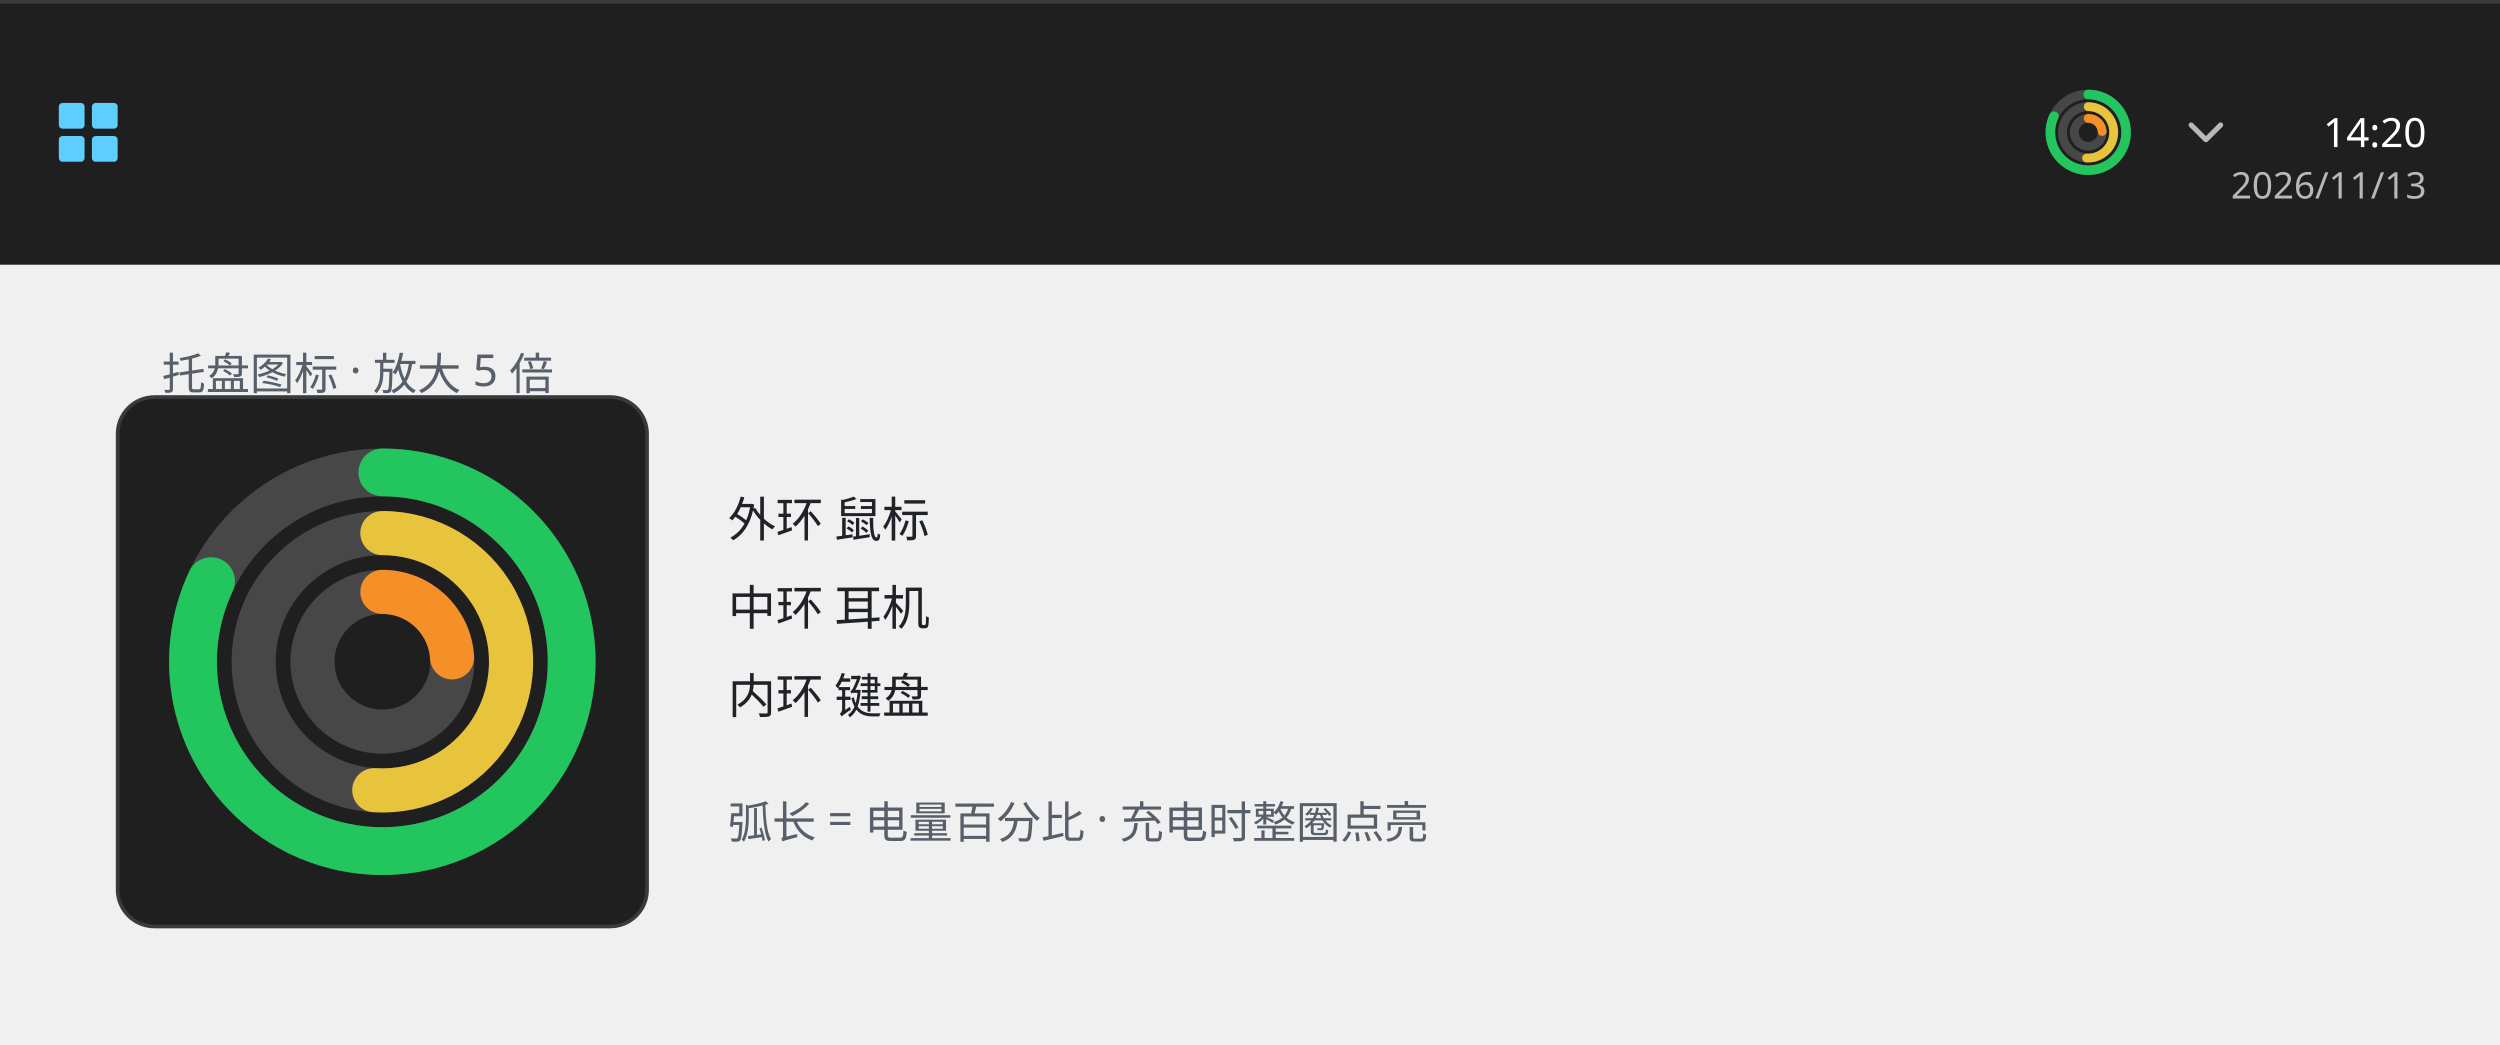
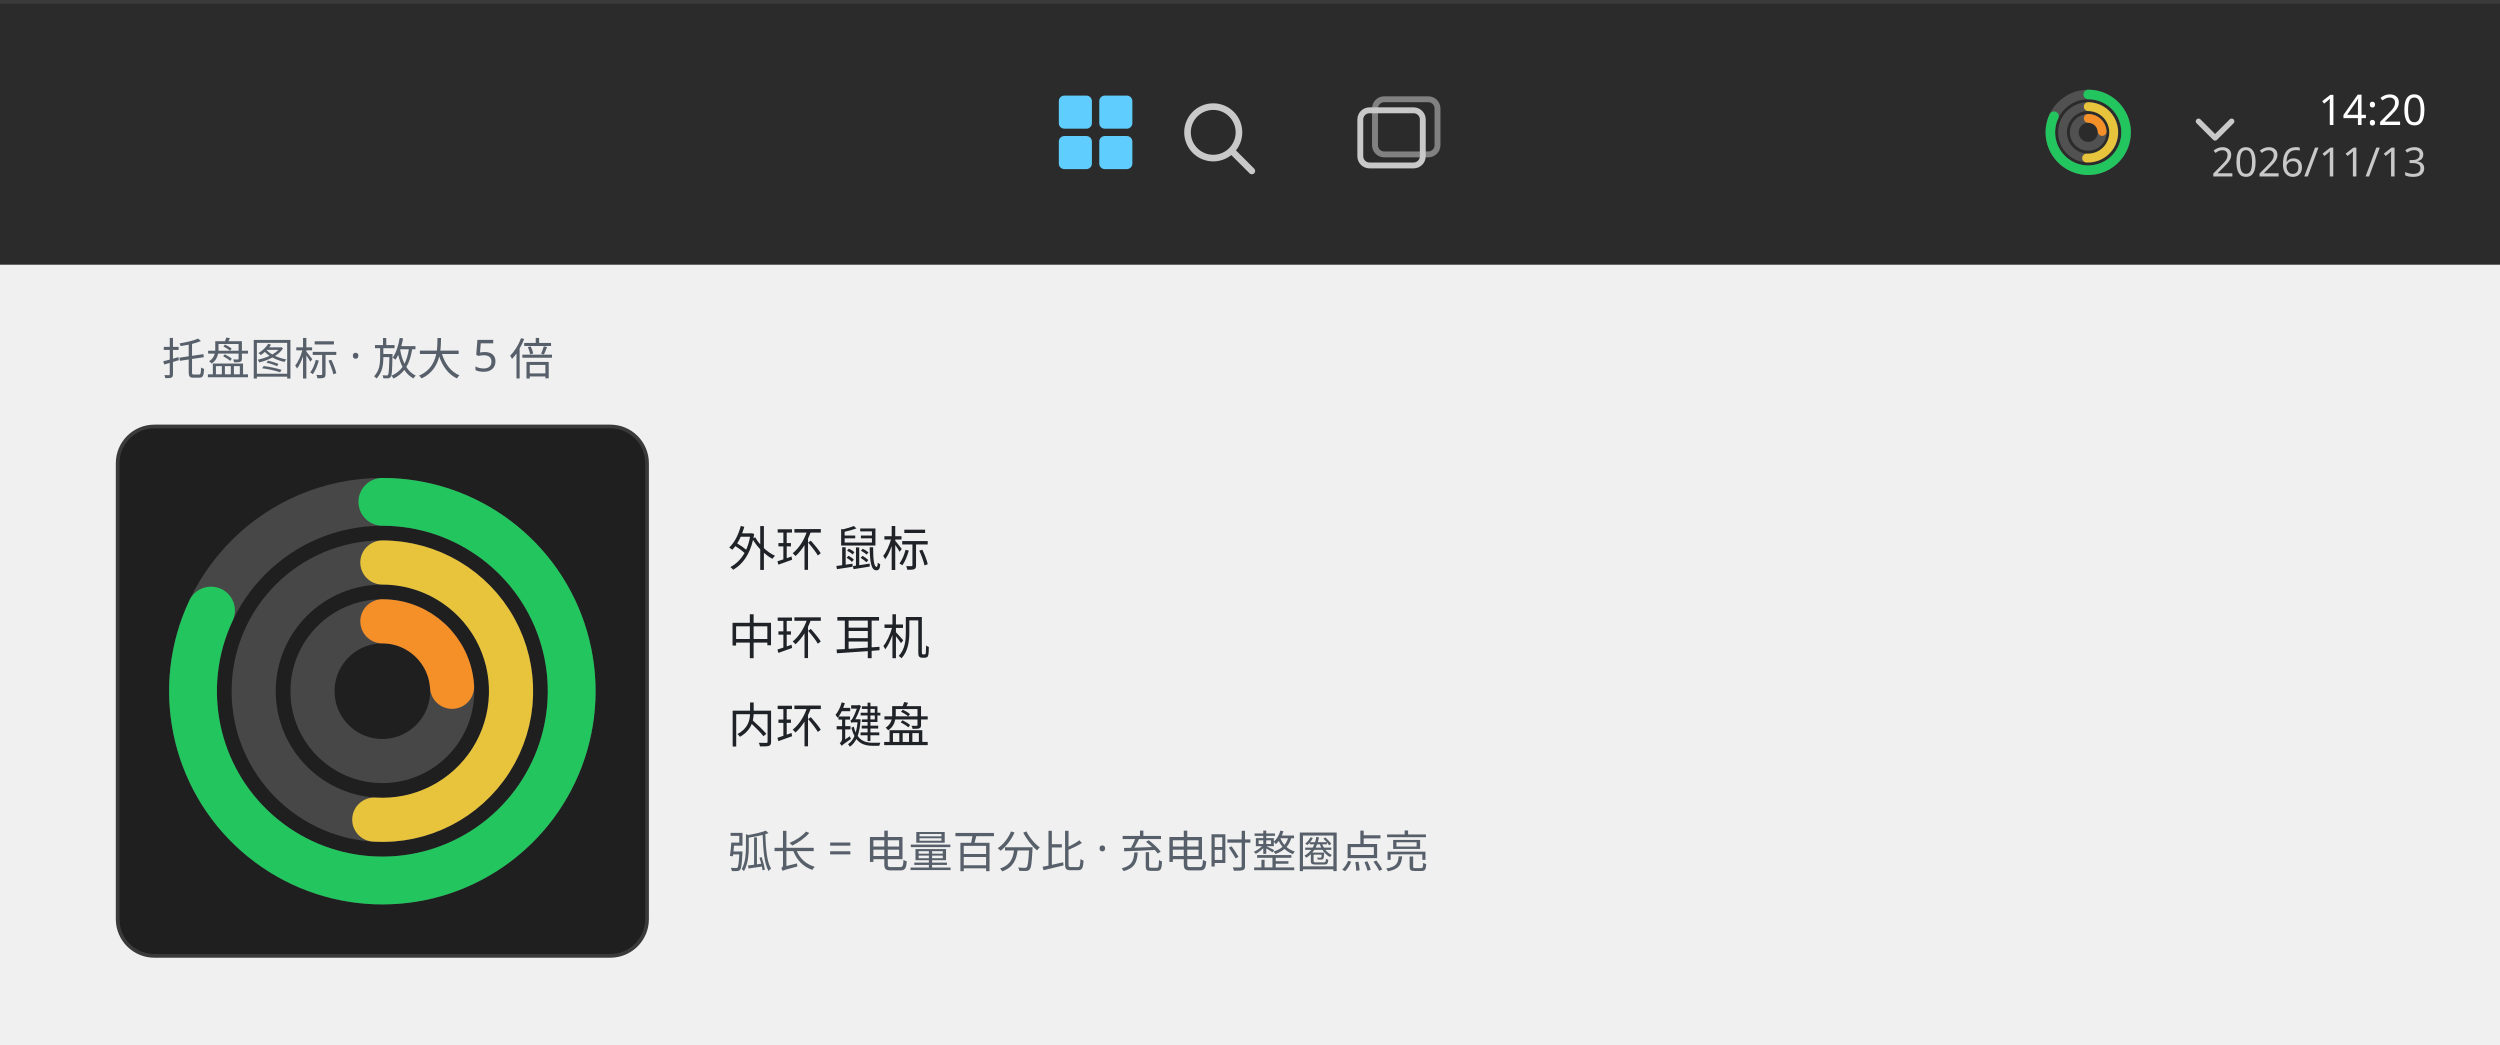
<svg xmlns="http://www.w3.org/2000/svg" width="680" height="284" viewBox="0 0 680 284" font-family="'Segoe UI','Microsoft YaHei UI',sans-serif">
-   <rect width="680" height="72" fill="#1F1F1F" />
-   <rect x="0" y="0" width="680" height="1" fill="#3A3A3A" />
-   <rect x="16" y="28" width="7" height="7" rx="1" fill="#60CDFF" />
-   <rect x="16" y="37" width="7" height="7" rx="1" fill="#60CDFF" />
-   <rect x="25" y="28" width="7" height="7" rx="1" fill="#60CDFF" />
-   <rect x="25" y="37" width="7" height="7" rx="1" fill="#60CDFF" />
-   <text x="660" y="40" font-size="11" fill="#FFFFFF" text-anchor="end">14:20</text>
-   <text x="660" y="54" font-size="10" fill="#B8B8B8" text-anchor="end">2026/11/13</text>
+   <rect width="680" height="72" fill="#2B2B2B" />
+   <rect x="0" y="0" width="680" height="1" fill="#3D3D3D" fill-opacity="0.9" />
+   <rect x="288" y="26" width="9" height="9" rx="1.5" fill="#60CDFF" />
+   <rect x="288" y="37" width="9" height="9" rx="1.5" fill="#60CDFF" />
+   <rect x="299" y="26" width="9" height="9" rx="1.5" fill="#60CDFF" />
+   <rect x="299" y="37" width="9" height="9" rx="1.5" fill="#60CDFF" />
+   <circle cx="330" cy="36" r="7" fill="none" stroke="#C9C9C9" stroke-width="1.8" />
+   <path d="M 335.5 41.5 l 5 5" stroke="#C9C9C9" stroke-width="1.8" stroke-linecap="round" />
+   <rect x="370" y="30" width="17" height="15" rx="2.5" fill="none" stroke="#C9C9C9" stroke-width="1.6" />
+   <rect x="374" y="27" width="17" height="15" rx="2.5" fill="none" stroke="#C9C9C9" stroke-width="1.6" stroke-opacity="0.55" />
+   <text x="660" y="34" font-size="11.5" fill="#FFFFFF" text-anchor="end">14:20</text>
+   <text x="660" y="48" font-size="11" fill="#C9C9C9" text-anchor="end">2026/11/13</text>
  <g transform="translate(556,24)">
    <circle cx="12" cy="12" r="10.3" fill="none" stroke="#FFFFFF" stroke-opacity="0.18" stroke-width="2.6" />
    <path d="M 12 1.7 A 10.3 10.3 0 1 1 2.68 7.61" fill="none" stroke="#22c55e" stroke-width="2.6" stroke-linecap="round" />
    <circle cx="12" cy="12" r="7" fill="none" stroke="#FFFFFF" stroke-opacity="0.18" stroke-width="2.4" />
    <path d="M 12 5 A 7 7 0 1 1 11.56 18.99" fill="none" stroke="#e8c43c" stroke-width="2.4" stroke-linecap="round" />
    <circle cx="12" cy="12" r="3.8" fill="none" stroke="#FFFFFF" stroke-opacity="0.18" stroke-width="2.4" />
    <path d="M 12 8.2 A 3.8 3.8 0 0 1 15.79 11.76" fill="none" stroke="#f58f28" stroke-width="2.4" stroke-linecap="round" />
  </g>
-   <path d="M 596 34 l 4 4 l 4 -4" fill="none" stroke="#B8B8B8" stroke-width="1.4" stroke-linecap="round" stroke-linejoin="round" />
-   <text x="44" y="106" font-size="12" fill="#57606A">托盘图标 · 放大 5 倍</text>
-   <rect x="32" y="108" width="144" height="144" rx="10" fill="#1F1F1F" stroke="#3A3A3A" />
-   <g transform="translate(44,120)">
+   <path d="M 598 33 l 4.5 4.5 l 4.5 -4.5" fill="none" stroke="#C9C9C9" stroke-width="1.5" stroke-linecap="round" stroke-linejoin="round" />
+   <text x="44" y="102" font-size="12" fill="#57606A">托盘图标 · 放大 5 倍</text>
+   <rect x="32" y="116" width="144" height="144" rx="10" fill="#1F1F1F" stroke="#3A3A3A" />
+   <g transform="translate(44,128)">
    <circle cx="60" cy="60" r="51.5" fill="none" stroke="#FFFFFF" stroke-opacity="0.18" stroke-width="13" />
    <path d="M 60 8.5 A 51.5 51.5 0 1 1 13.4 38.07" fill="none" stroke="#22c55e" stroke-width="13" stroke-linecap="round" />
    <circle cx="60" cy="60" r="35" fill="none" stroke="#FFFFFF" stroke-opacity="0.18" stroke-width="12" />
    <path d="M 60 25 A 35 35 0 1 1 57.8 94.93" fill="none" stroke="#e8c43c" stroke-width="12" stroke-linecap="round" />
    <circle cx="60" cy="60" r="19" fill="none" stroke="#FFFFFF" stroke-opacity="0.18" stroke-width="12" />
    <path d="M 60 41 A 19 19 0 0 1 78.96 58.81" fill="none" stroke="#f58f28" stroke-width="12" stroke-linecap="round" />
  </g>
-   <text x="198" y="146" font-size="13" fill="#1F2328">外环  鼠标</text>
-   <text x="198" y="170" font-size="13" fill="#1F2328">中环  耳机</text>
-   <text x="198" y="194" font-size="13" fill="#1F2328">内环  键盘</text>
-   <text x="198" y="228" font-size="12" fill="#57606A">弧长 = 电量百分比 · 充电时整圈点亮</text>
+   <text x="198" y="154" font-size="13" fill="#1F2328">外环  鼠标</text>
+   <text x="198" y="178" font-size="13" fill="#1F2328">中环  耳机</text>
+   <text x="198" y="202" font-size="13" fill="#1F2328">内环  键盘</text>
+   <text x="198" y="236" font-size="12" fill="#57606A">弧长 = 电量百分比 · 充电时整圈点亮</text>
</svg>
